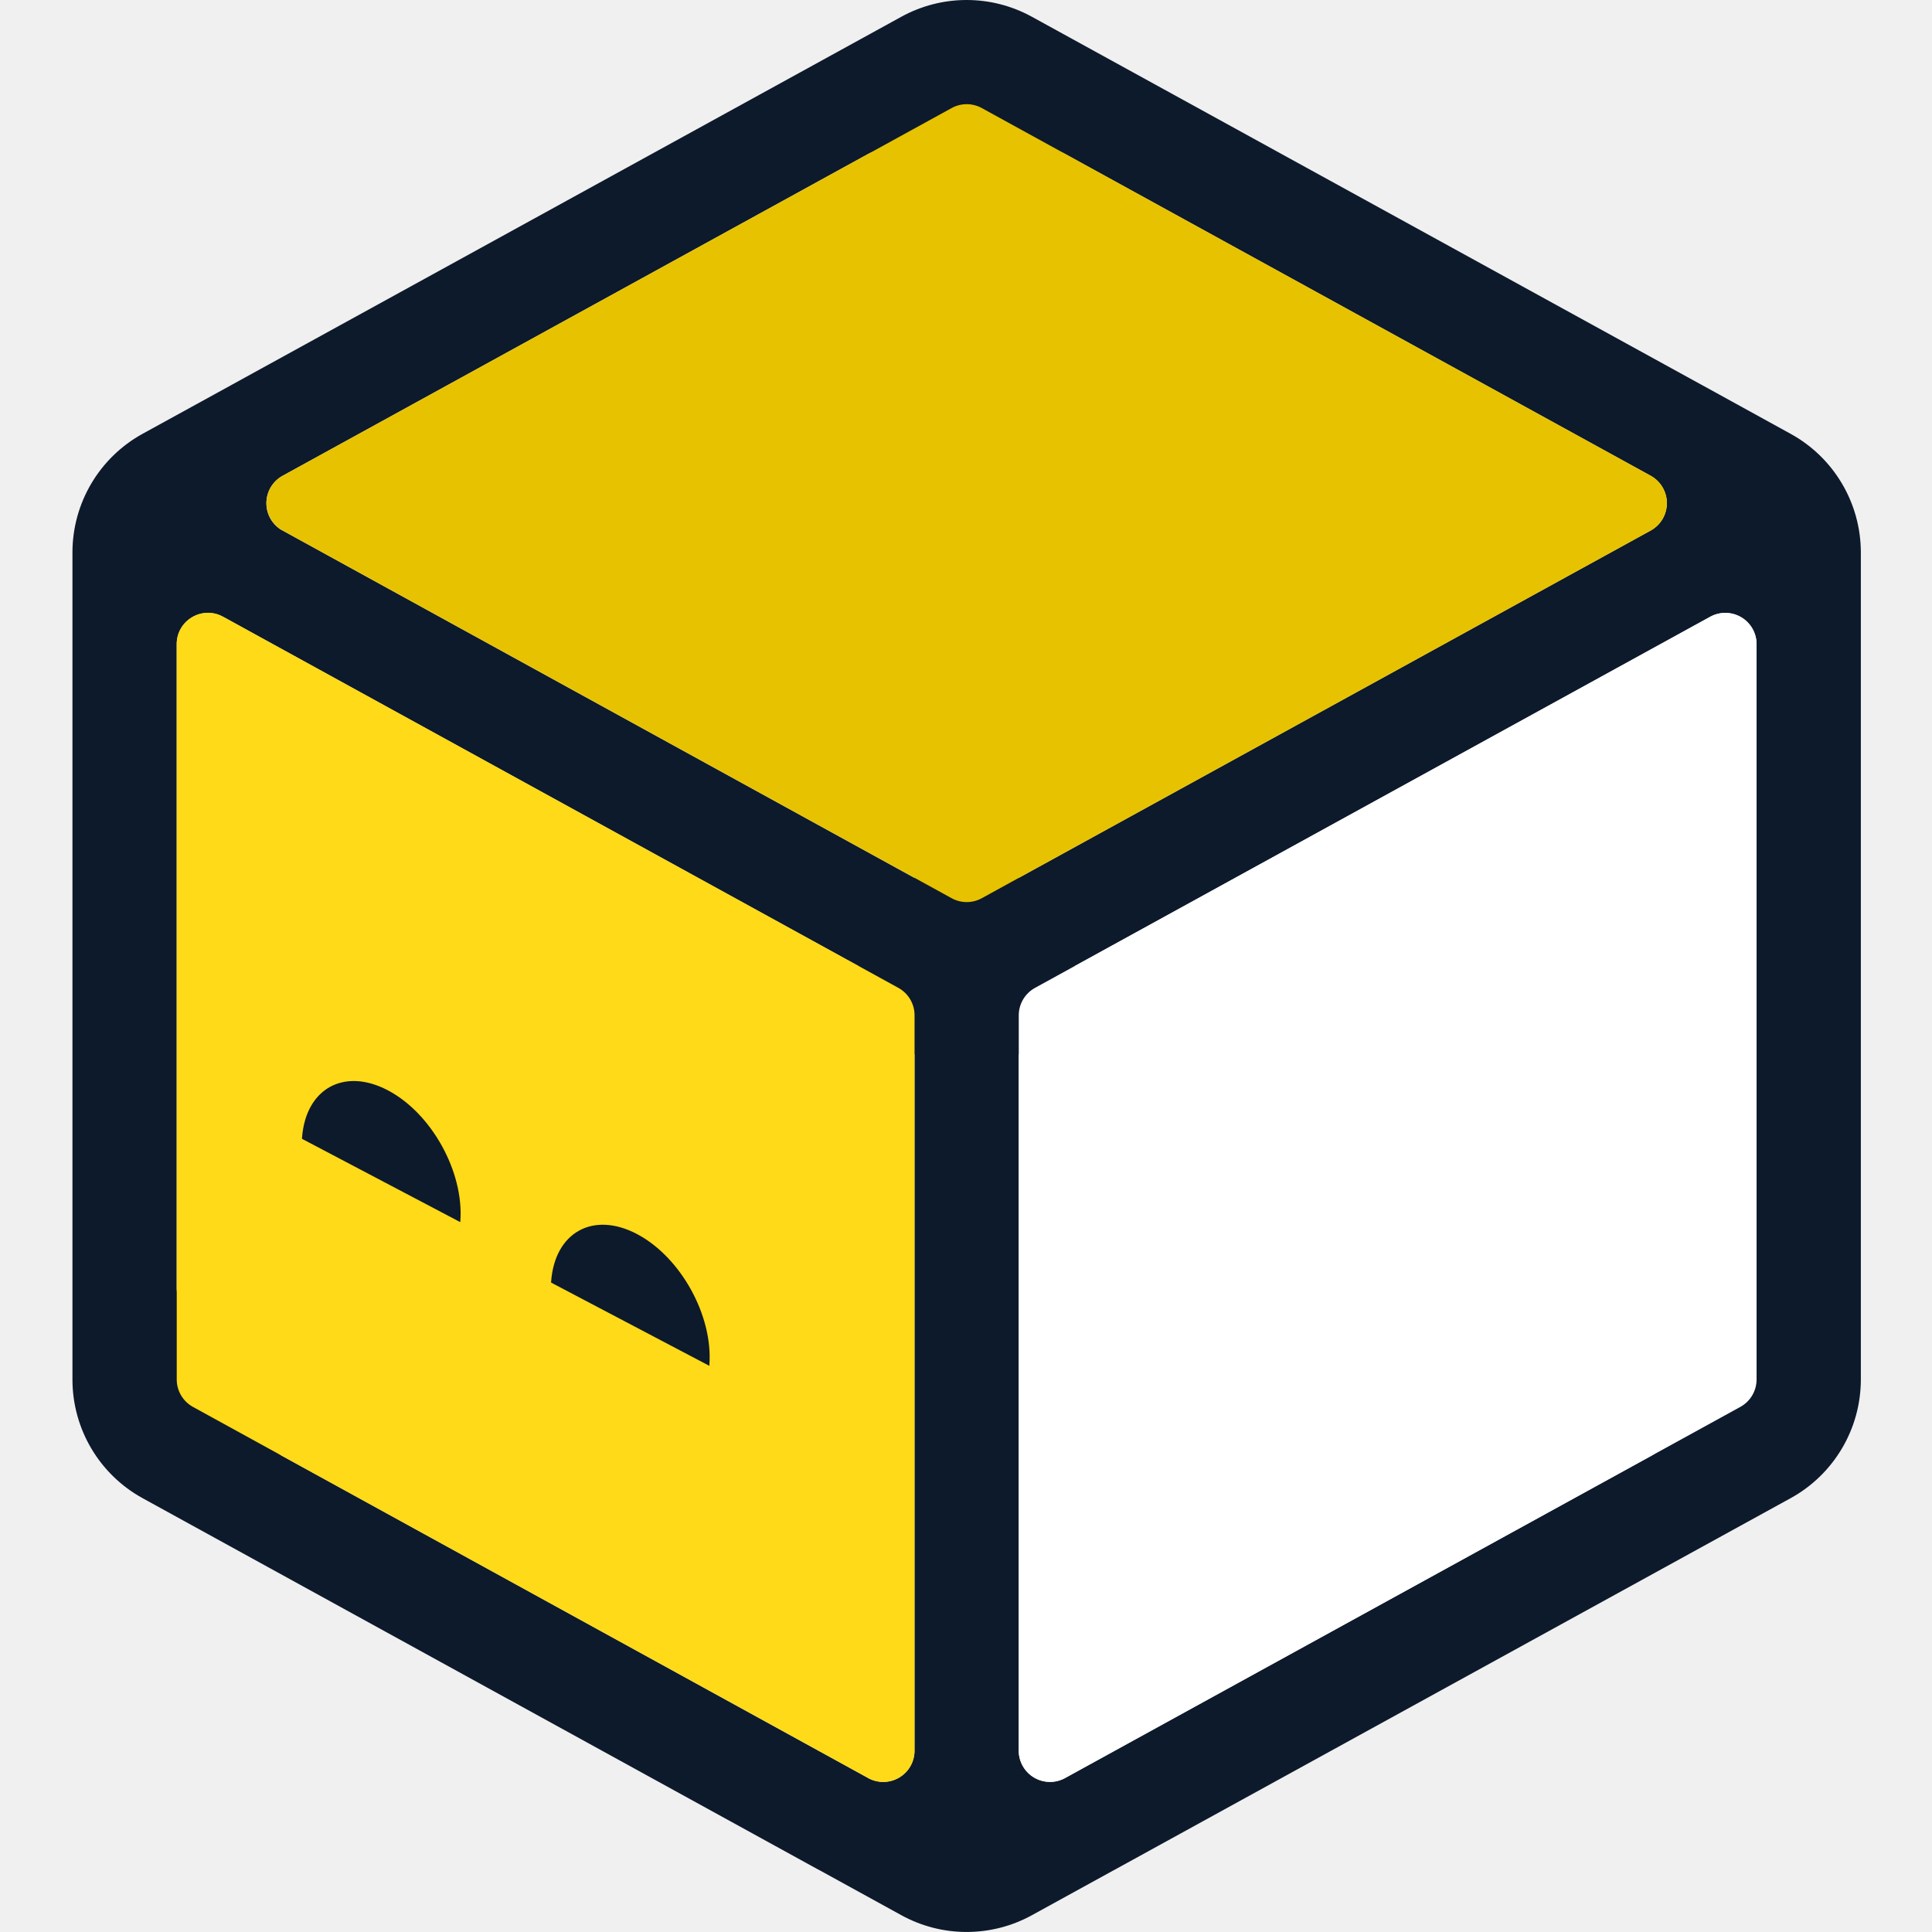
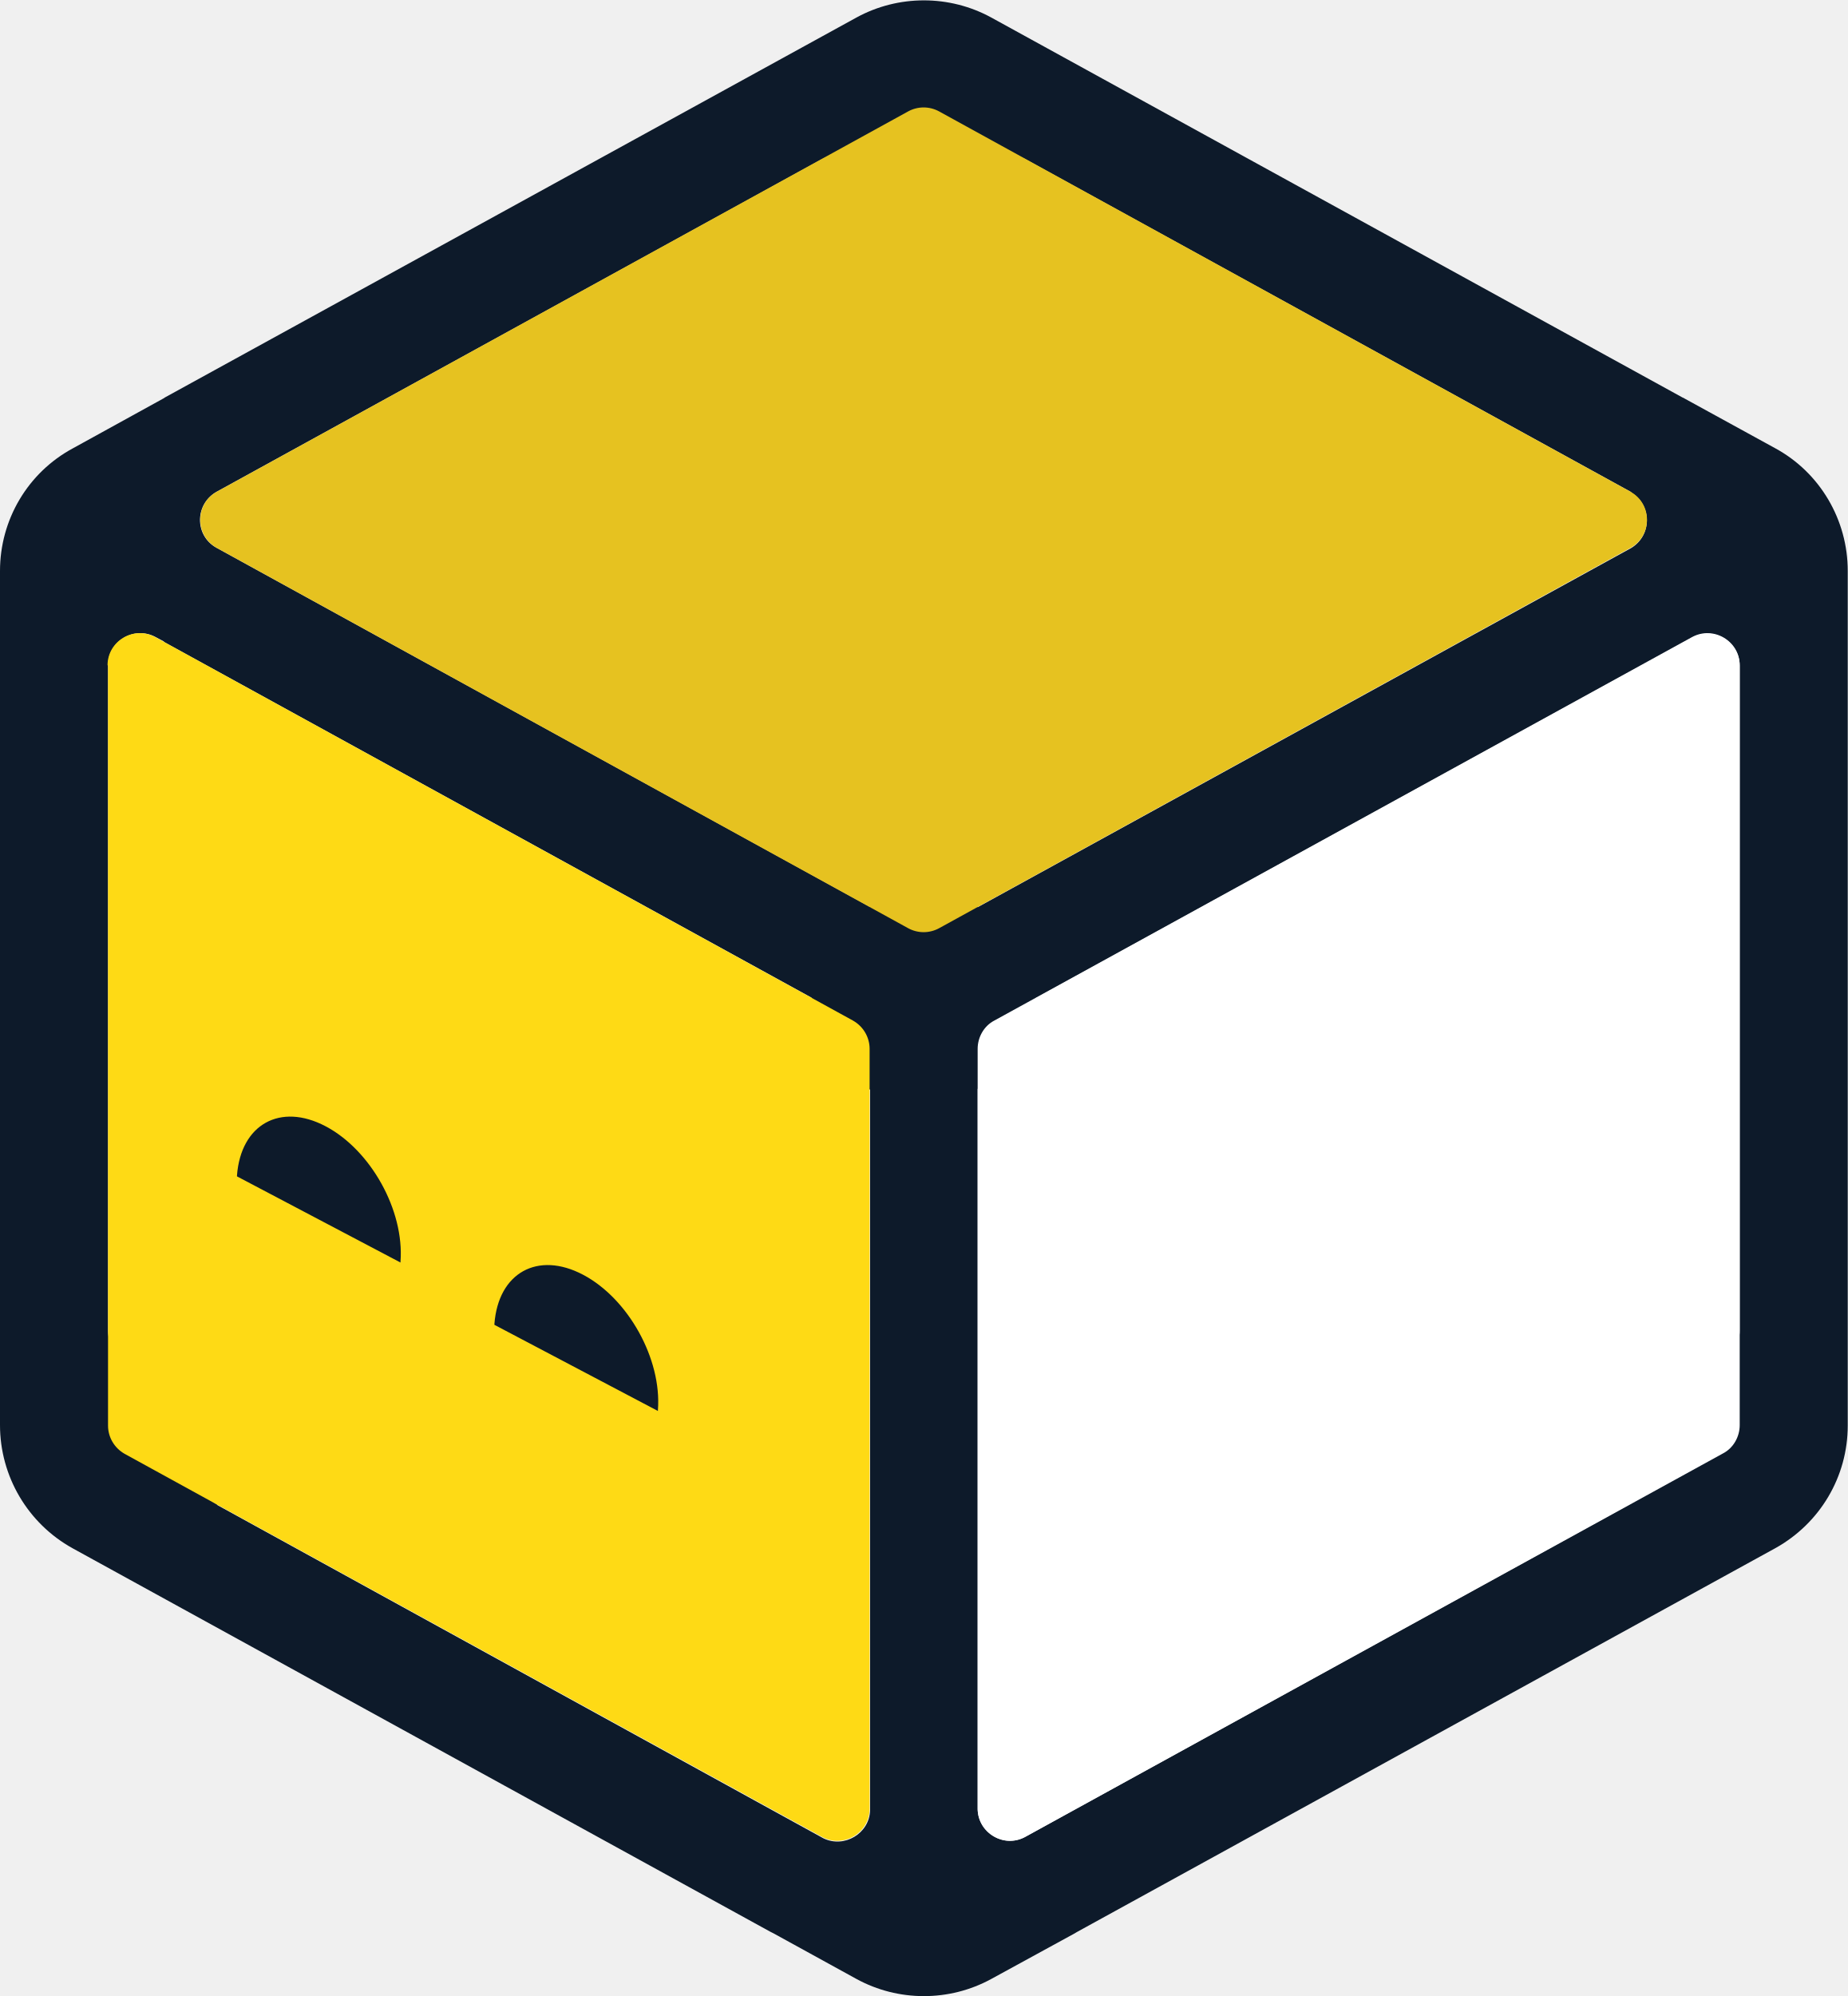
- <svg xmlns="http://www.w3.org/2000/svg" viewBox="0 0 64 64" role="img" version="1.1">
-   <path fill="#0d1a2b" fill-rule="evenodd" d="m 34.182,0.555 a 4.489,4.489 0 0 0 -4.324,0 L 7.699,12.735 a 5.089,5.089 0 0 0 -0.055,0.031 L 4.727,14.368 A 4.489,4.489 0 0 0 2.4,18.301 v 27.397 c 0,1.637 0.891,3.145 2.327,3.933 l 22.369,12.296 0.087,0.045 2.676,1.472 a 4.489,4.489 0 0 0 4.324,0 l 2.683,-1.475 0.08,-0.043 22.369,-12.296 a 4.489,4.489 0 0 0 2.328,-3.933 V 18.303 a 4.489,4.489 0 0 0 -2.328,-3.933 l -2.907,-1.6 a 3.815,3.815 0 0 0 -0.065,-0.035 z m 1.424,31.444 20.736,-11.397 0.063,-0.035 0.248,-0.136 a 1.036,1.036 0 0 1 1.535,0.907 v 21.324 c 0,0.788 -0.844,1.288 -1.533,0.907 l -0.192,-0.104 a 7.191,7.191 0 0 0 -0.12,-0.068 z M 7.647,20.572 7.7,20.603 28.433,31.999 7.699,43.396 a 6.76,6.76 0 0 0 -0.115,0.067 L 7.388,43.569 A 1.036,1.036 0 0 1 5.853,42.663 V 21.339 c 0,-0.787 0.844,-1.287 1.533,-0.907 z M 54.71,15.777 35.281,5.099 A 1.036,1.036 0 0 0 33.748,5.976 V 29.08 l 20.961,-11.521 a 1.036,1.036 0 0 0 0,-1.781 z M 9.337,17.561 30.293,29.081 V 5.975 A 1.036,1.036 0 0 0 28.76,5.099 L 9.335,15.776 a 1.036,1.036 0 0 0 0,1.787 z m 0.025,30.677 A 1.036,1.036 0 0 1 9.308,46.455 L 30.293,34.92 v 23.104 a 1.036,1.036 0 0 1 -1.493,0.899 z M 33.746,57.993 V 34.919 l 20.989,11.536 a 1.036,1.036 0 0 1 -0.057,1.783 L 35.242,58.92 a 1.036,1.036 0 0 1 -1.496,-0.897 v -0.031 z" clip-rule="evenodd" style="stroke-width:1.333" />
-   <path fill="#e7c200" d="m 31.525,3.579 a 1.036,1.036 0 0 1 0.997,0 L 54.682,15.759 a 1.036,1.036 0 0 1 0,1.816 L 32.522,29.755 a 1.035,1.035 0 0 1 -0.997,0 L 9.365,17.575 a 1.036,1.036 0 0 1 0,-1.816 z" style="stroke-width:1.333" />
-   <path fill="#ffda18" d="m 5.855,21.337 c 0,-0.788 0.844,-1.288 1.535,-0.908 l 22.369,12.295 a 1.036,1.036 0 0 1 0.537,0.908 v 24.36 c 0,0.787 -0.844,1.287 -1.535,0.907 L 6.391,46.605 A 1.036,1.036 0 0 1 5.855,45.696 Z" style="stroke-width:1.333" />
-   <path fill="#ffffff" d="m 56.656,20.429 a 1.036,1.036 0 0 1 1.533,0.907 v 24.36 a 1.036,1.036 0 0 1 -0.536,0.908 L 35.284,58.9 a 1.036,1.036 0 0 1 -1.536,-0.908 V 33.632 c 0,-0.377 0.207,-0.725 0.537,-0.907 z" style="stroke-width:1.333" />
-   <path fill="#0d1a2b" d="m 15.249,40.451 -0.003,0.033 -5.244,-2.76 0.003,-0.033 c 0.121,-1.631 1.395,-2.336 2.843,-1.573 1.448,0.76 2.523,2.701 2.401,4.333 z m 8.252,4.761 -0.003,0.033 -5.244,-2.759 0.003,-0.033 c 0.12,-1.632 1.393,-2.337 2.841,-1.575 1.448,0.76 2.524,2.701 2.401,4.333 z" style="stroke-width:1.333" />
+ <svg xmlns="http://www.w3.org/2000/svg" viewBox="0 0 37.96 41.01">
+   <path fill-rule="evenodd" fill="#0d1a2a" d="M20.37,.36c-.86-.47-1.91-.47-2.77,0L3.4,8.16s-.02,.01-.03,.02l-1.87,1.03C.57,9.71,0,10.68,0,11.73V29.28C0,30.33,.57,31.3,1.49,31.81l14.34,7.88s.04,.02,.06,.03l1.71,.94c.86,.47,1.91,.47,2.77,0l1.72-.94s.03-.02,.05-.03l14.34-7.88c.92-.51,1.49-1.47,1.49-2.52V11.73c0-1.05-.57-2.02-1.49-2.52l-1.86-1.02s-.03-.02-.04-.02L20.37,.36Zm.91,20.15l13.29-7.3s.03-.02,.04-.02l.16-.09c.44-.24,.98,.08,.98,.58v13.66c0,.5-.54,.82-.98,.58l-.12-.07s-.05-.03-.08-.04l-13.29-7.3ZM3.36,13.18s.02,.01,.03,.02l13.29,7.3L3.4,27.81s-.05,.03-.07,.04l-.13,.07c-.44,.24-.98-.08-.98-.58V13.67c0-.5,.54-.82,.98-.58l.17,.09Zm30.16-3.07L21.07,3.27c-.44-.24-.97,.07-.98,.56v14.81l13.43-7.38c.43-.26,.43-.88,0-1.14Zm-29.08,1.14l13.43,7.38V3.83c-.01-.49-.55-.8-.98-.56L4.44,10.11c-.44,.26-.44,.89,0,1.14Zm.02,19.66c-.45-.25-.46-.88-.03-1.14l13.45-7.39v14.81c-.01,.48-.53,.79-.96,.58l-12.46-6.85Zm15.63,6.25v-14.79l13.45,7.39c.42,.27,.41,.9-.04,1.14l-12.45,6.85c-.43,.22-.94-.09-.96-.57h0v-.02Z" />
+   <path fill="#e6c220" d="M18.66,2.29c.2-.11,.44-.11,.64,0l14.2,7.81c.46,.25,.46,.91,0,1.16l-14.2,7.81c-.2,.11-.44,.11-.64,0L4.46,11.26c-.46-.25-.46-.91,0-1.16L18.66,2.29Z" />
+   <path fill="#feda15" d="M2.21,13.67c0-.5,.54-.82,.98-.58l14.34,7.88c.21,.12,.34,.34,.34,.58v15.61c0,.5-.54,.82-.98,.58L2.56,29.87c-.21-.12-.34-.34-.34-.58V13.67Z" />
+   <path fill="#fff" d="M34.77,13.09c.44-.24,.98,.08,.98,.58v15.61c0,.24-.13,.47-.34,.58l-14.34,7.88c-.44,.24-.98-.08-.98-.58v-15.61c0-.24,.13-.47,.34-.58l14.34-7.88Z" />
+   <path fill="#0d1a2a" d="M8.23,25.92s0,.01,0,.02l-3.36-1.77s0-.01,0-.02c.08-1.05,.89-1.5,1.82-1.01,.93,.49,1.62,1.73,1.54,2.78Z" />
+   <path fill="#0d1a2a" d="M13.52,28.97s0,.01,0,.02l-3.36-1.77s0-.01,0-.02c.08-1.05,.89-1.5,1.82-1.01,.93,.49,1.62,1.73,1.54,2.78Z" />
</svg>
